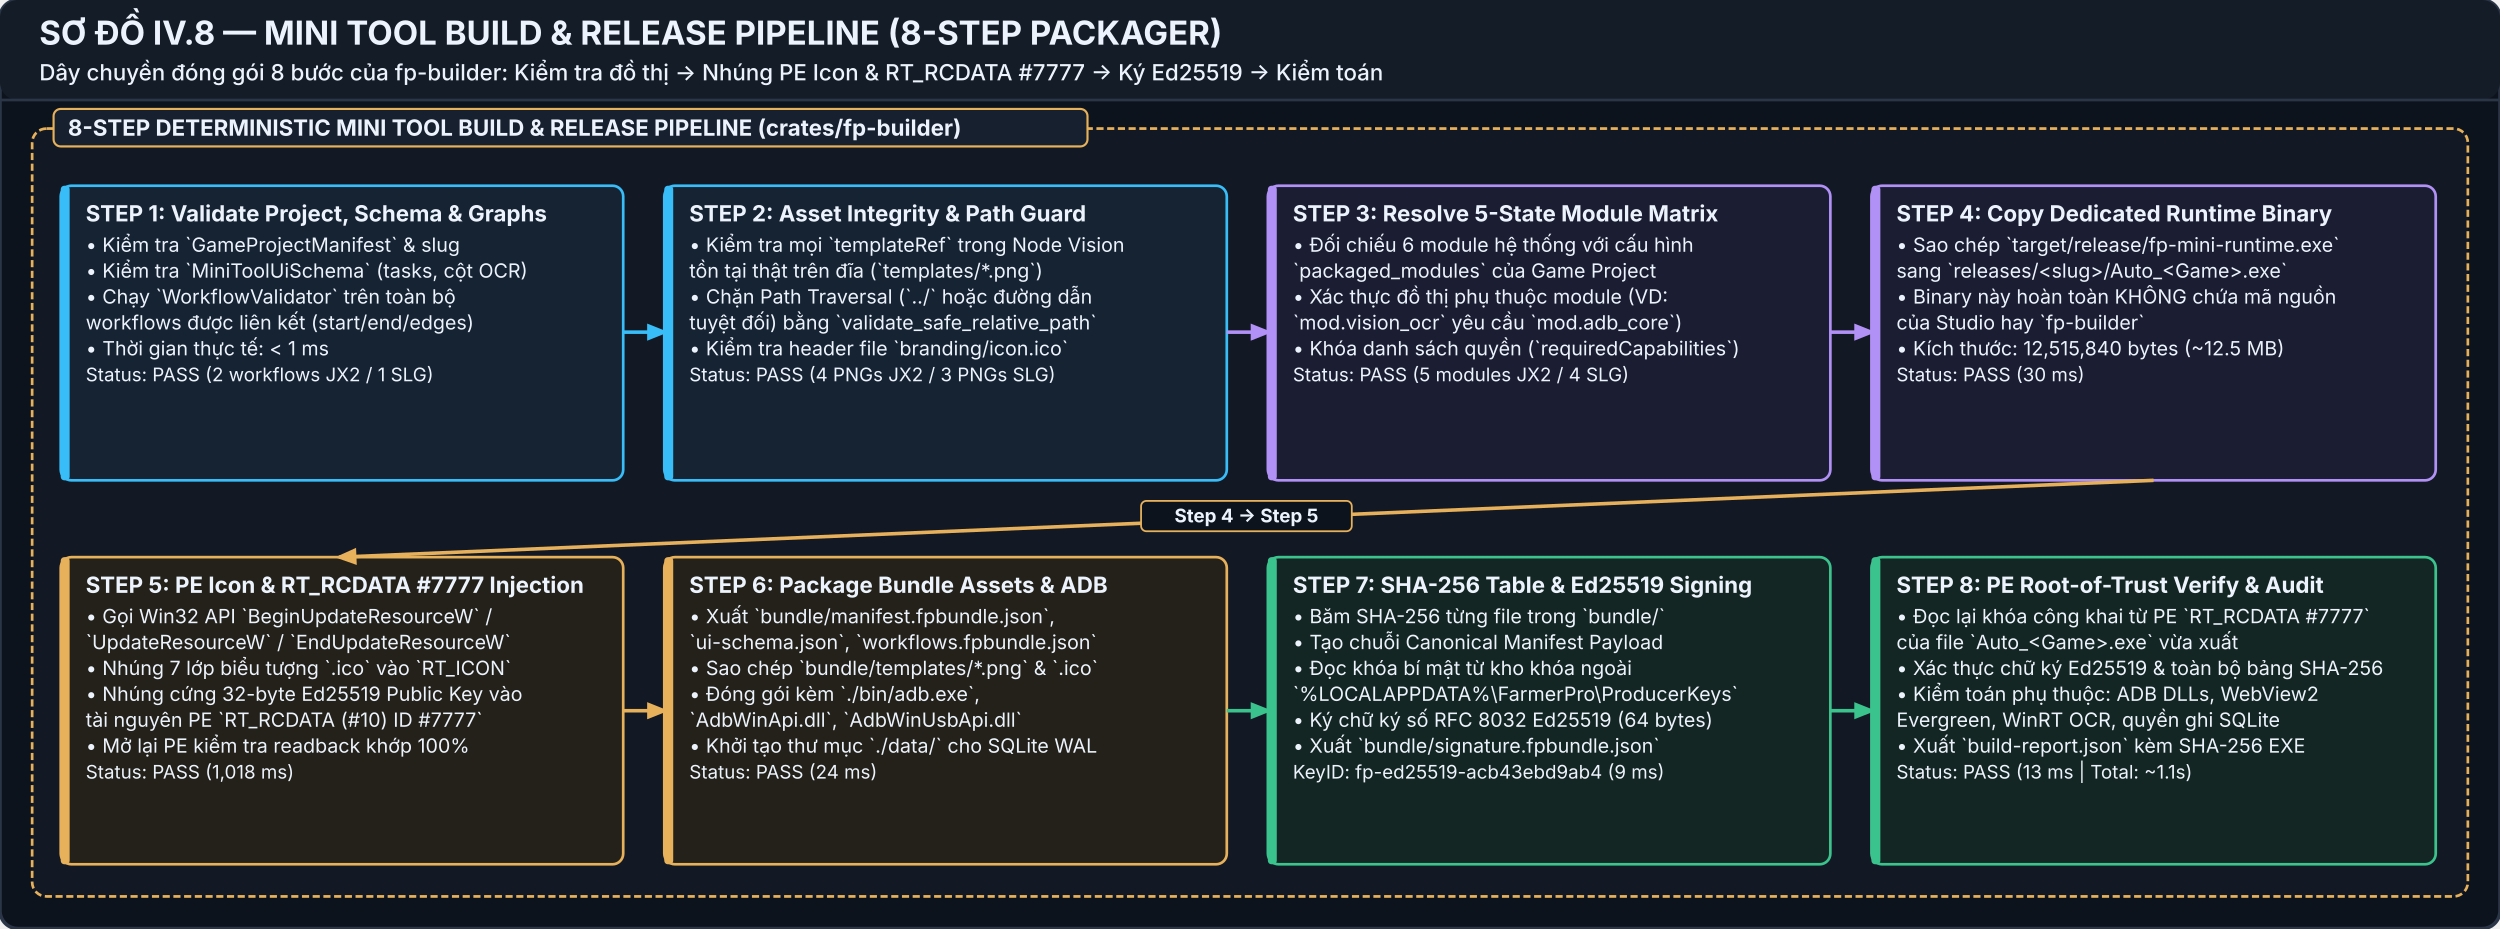
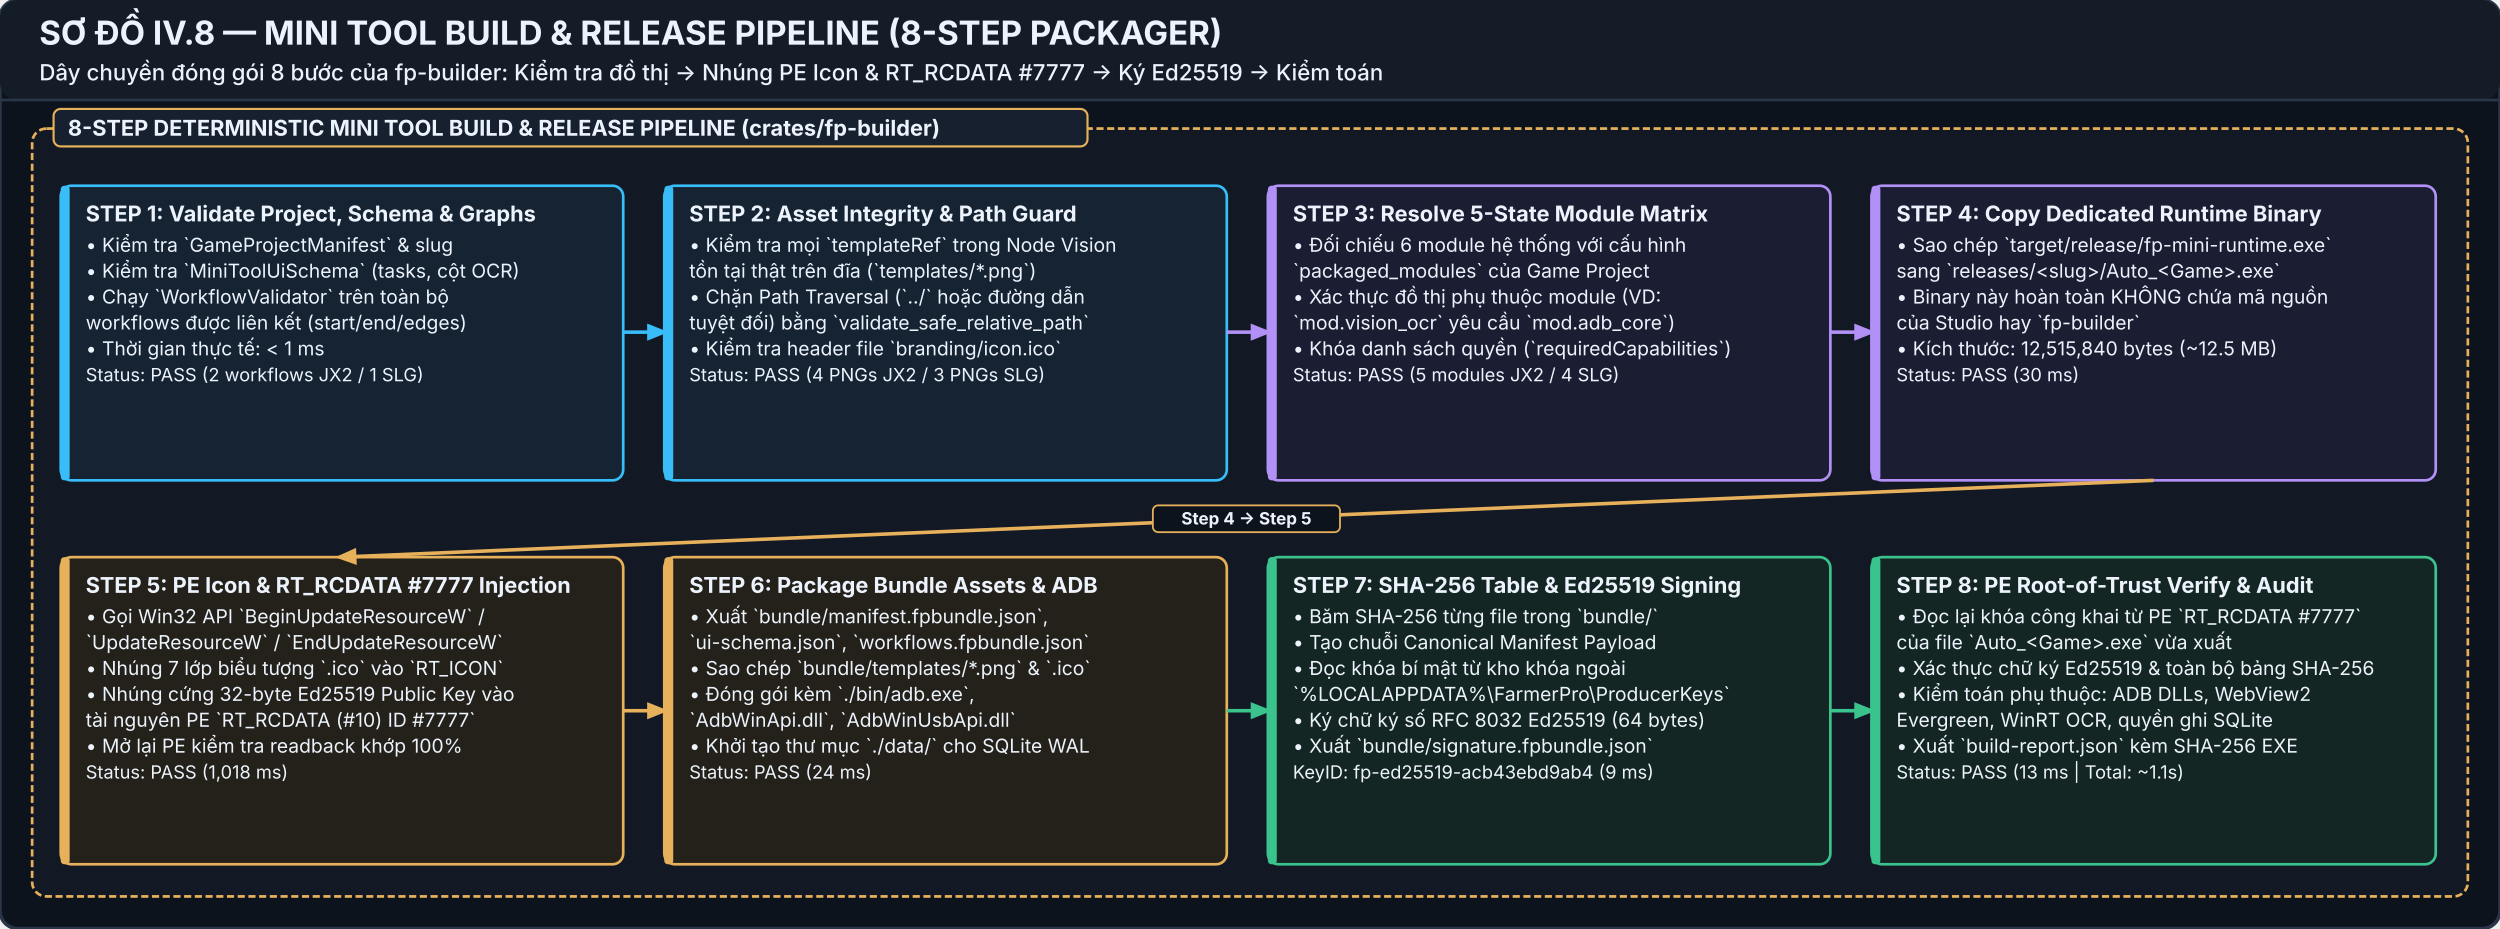
<svg xmlns="http://www.w3.org/2000/svg" viewBox="0 0 1400 520" width="1400" height="520">
  <defs>
    <style>
      text { font-family: 'Segoe UI', Inter, Roboto, Arial, sans-serif; fill: #EDF3FC; }
      .mono { font-family: Consolas, 'Courier New', monospace; }
      .title { font-size: 20px; font-weight: 700; fill: #FFFFFF; }
      .subtitle { font-size: 12.5px; font-weight: 500; fill: #8FA2BC; }
      .zone-title { font-size: 13.5px; font-weight: 700; letter-spacing: 0.4px; }
      .box-title { font-size: 13px; font-weight: 700; fill: #FFFFFF; }
      .box-sub { font-size: 11px; font-weight: 400; fill: #A9B8CC; }
      .box-code { font-family: Consolas, monospace; font-size: 10.5px; fill: #38BDF8; }
      .badge { font-size: 10px; font-weight: 700; }
-       .edge-label { font-size: 10.5px; font-weight: 600; fill: #38BDF8; }
+       .edge-label { font-size: 10px; font-weight: 600; fill: #38BDF8; }
    </style>
    <marker id="arrow-blue" viewBox="0 0 10 10" refX="8" refY="5" markerWidth="6" markerHeight="6" orient="auto-start-reverse">
      <path d="M 0 1 L 10 5 L 0 9 z" fill="#38BDF8" />
    </marker>
    <marker id="arrow-green" viewBox="0 0 10 10" refX="8" refY="5" markerWidth="6" markerHeight="6" orient="auto-start-reverse">
      <path d="M 0 1 L 10 5 L 0 9 z" fill="#3BC38D" />
    </marker>
    <marker id="arrow-amber" viewBox="0 0 10 10" refX="8" refY="5" markerWidth="6" markerHeight="6" orient="auto-start-reverse">
      <path d="M 0 1 L 10 5 L 0 9 z" fill="#E7B15B" />
    </marker>
    <marker id="arrow-red" viewBox="0 0 10 10" refX="8" refY="5" markerWidth="6" markerHeight="6" orient="auto-start-reverse">
      <path d="M 0 1 L 10 5 L 0 9 z" fill="#F27883" />
    </marker>
    <marker id="arrow-purple" viewBox="0 0 10 10" refX="8" refY="5" markerWidth="6" markerHeight="6" orient="auto-start-reverse">
      <path d="M 0 1 L 10 5 L 0 9 z" fill="#B291F7" />
    </marker>
  </defs>
  <rect x="0" y="0" width="1400" height="520" rx="10" fill="#0D131D" stroke="#2A3647" stroke-width="2" />
  <rect x="0" y="0" width="1400" height="56" rx="10" fill="#141C28" />
  <line x1="0" y1="56" x2="1400" y2="56" stroke="#2A3647" stroke-width="1.5" />
  <text x="22" y="25" fill="#FFFFFF" font-family="Segoe UI, Inter, Arial, sans-serif" font-size="18.5" font-weight="700">SƠ ĐỒ IV.8 — MINI TOOL BUILD &amp; RELEASE PIPELINE (8-STEP PACKAGER)</text>
  <text x="22" y="45" fill="#9FB2CC" font-family="Segoe UI, Inter, Arial, sans-serif" font-size="12.5" font-weight="500">Dây chuyền đóng gói 8 bước của fp-builder: Kiểm tra đồ thị -&gt; Nhúng PE Icon &amp; RT_RCDATA #7777 -&gt; Ký Ed25519 -&gt; Kiểm toán</text>
  <rect x="18" y="72" width="1364" height="430" rx="8" fill="#131924" stroke="#E7B15B" stroke-width="1.5" stroke-dasharray="4,2" />
  <rect x="30" y="61" width="579" height="21" rx="4" fill="#16202F" stroke="#E7B15B" stroke-width="1.2" />
-   <text x="38" y="76" fill="#E7B15B" font-family="Segoe UI, Inter, Arial, sans-serif" font-size="12.5" font-weight="700">8-STEP DETERMINISTIC MINI TOOL BUILD &amp; RELEASE PIPELINE (crates/fp-builder)</text>
+   <text x="38" y="76" fill="#E7B15B" font-family="Segoe UI, Inter, Arial, sans-serif" font-size="12.2" font-weight="700">8-STEP DETERMINISTIC MINI TOOL BUILD &amp; RELEASE PIPELINE (crates/fp-builder)</text>
  <rect x="34" y="104" width="315" height="165" rx="6" fill="#152333" stroke="#38BDF8" stroke-width="1.5" />
  <rect x="34" y="104" width="5" height="165" rx="2" fill="#38BDF8" />
-   <text x="48" y="124" fill="#FFFFFF" font-family="Segoe UI, Inter, Arial, sans-serif" font-size="12.5" font-weight="700">STEP 1: Validate Project, Schema &amp; Graphs</text>
-   <text x="48" y="141" fill="#CAD5E2" font-family="Segoe UI, Inter, Arial, sans-serif" font-size="11">• Kiểm tra `GameProjectManifest` &amp; slug</text>
-   <text x="48" y="155.5" fill="#CAD5E2" font-family="Segoe UI, Inter, Arial, sans-serif" font-size="11">• Kiểm tra `MiniToolUiSchema` (tasks, cột OCR)</text>
-   <text x="48" y="170.0" fill="#CAD5E2" font-family="Segoe UI, Inter, Arial, sans-serif" font-size="11">• Chạy `WorkflowValidator` trên toàn bộ</text>
-   <text x="48" y="184.5" fill="#CAD5E2" font-family="Segoe UI, Inter, Arial, sans-serif" font-size="11">  workflows được liên kết (start/end/edges)</text>
-   <text x="48" y="199.0" fill="#CAD5E2" font-family="Segoe UI, Inter, Arial, sans-serif" font-size="11">• Thời gian thực tế: &lt; 1 ms</text>
-   <text x="48" y="213.5" fill="#38BDF8" font-family="Consolas, monospace" font-size="10.5">Status: PASS (2 workflows JX2 / 1 SLG)</text>
+   <text x="48" y="124" fill="#FFFFFF" font-family="Segoe UI, Inter, Arial, sans-serif" font-size="12.2" font-weight="700">STEP 1: Validate Project, Schema &amp; Graphs</text>
+   <text x="48" y="141" fill="#CAD5E2" font-family="Segoe UI, Inter, Arial, sans-serif" font-size="10.8">• Kiểm tra `GameProjectManifest` &amp; slug</text>
+   <text x="48" y="155.5" fill="#CAD5E2" font-family="Segoe UI, Inter, Arial, sans-serif" font-size="10.8">• Kiểm tra `MiniToolUiSchema` (tasks, cột OCR)</text>
+   <text x="48" y="170.0" fill="#CAD5E2" font-family="Segoe UI, Inter, Arial, sans-serif" font-size="10.8">• Chạy `WorkflowValidator` trên toàn bộ</text>
+   <text x="48" y="184.5" fill="#CAD5E2" font-family="Segoe UI, Inter, Arial, sans-serif" font-size="10.8">  workflows được liên kết (start/end/edges)</text>
+   <text x="48" y="199.0" fill="#CAD5E2" font-family="Segoe UI, Inter, Arial, sans-serif" font-size="10.8">• Thời gian thực tế: &lt; 1 ms</text>
+   <text x="48" y="213.5" fill="#38BDF8" font-family="Consolas, monospace" font-size="10.2">Status: PASS (2 workflows JX2 / 1 SLG)</text>
  <rect x="372" y="104" width="315" height="165" rx="6" fill="#152333" stroke="#38BDF8" stroke-width="1.5" />
  <rect x="372" y="104" width="5" height="165" rx="2" fill="#38BDF8" />
-   <text x="386" y="124" fill="#FFFFFF" font-family="Segoe UI, Inter, Arial, sans-serif" font-size="12.5" font-weight="700">STEP 2: Asset Integrity &amp; Path Guard</text>
-   <text x="386" y="141" fill="#CAD5E2" font-family="Segoe UI, Inter, Arial, sans-serif" font-size="11">• Kiểm tra mọi `templateRef` trong Node Vision</text>
-   <text x="386" y="155.5" fill="#CAD5E2" font-family="Segoe UI, Inter, Arial, sans-serif" font-size="11">  tồn tại thật trên đĩa (`templates/*.png`)</text>
-   <text x="386" y="170.0" fill="#CAD5E2" font-family="Segoe UI, Inter, Arial, sans-serif" font-size="11">• Chặn Path Traversal (`../` hoặc đường dẫn</text>
-   <text x="386" y="184.5" fill="#CAD5E2" font-family="Segoe UI, Inter, Arial, sans-serif" font-size="11">  tuyệt đối) bằng `validate_safe_relative_path`</text>
-   <text x="386" y="199.0" fill="#CAD5E2" font-family="Segoe UI, Inter, Arial, sans-serif" font-size="11">• Kiểm tra header file `branding/icon.ico`</text>
-   <text x="386" y="213.5" fill="#38BDF8" font-family="Consolas, monospace" font-size="10.5">Status: PASS (4 PNGs JX2 / 3 PNGs SLG)</text>
+   <text x="386" y="124" fill="#FFFFFF" font-family="Segoe UI, Inter, Arial, sans-serif" font-size="12.2" font-weight="700">STEP 2: Asset Integrity &amp; Path Guard</text>
+   <text x="386" y="141" fill="#CAD5E2" font-family="Segoe UI, Inter, Arial, sans-serif" font-size="10.8">• Kiểm tra mọi `templateRef` trong Node Vision</text>
+   <text x="386" y="155.5" fill="#CAD5E2" font-family="Segoe UI, Inter, Arial, sans-serif" font-size="10.8">  tồn tại thật trên đĩa (`templates/*.png`)</text>
+   <text x="386" y="170.0" fill="#CAD5E2" font-family="Segoe UI, Inter, Arial, sans-serif" font-size="10.8">• Chặn Path Traversal (`../` hoặc đường dẫn</text>
+   <text x="386" y="184.5" fill="#CAD5E2" font-family="Segoe UI, Inter, Arial, sans-serif" font-size="10.8">  tuyệt đối) bằng `validate_safe_relative_path`</text>
+   <text x="386" y="199.0" fill="#CAD5E2" font-family="Segoe UI, Inter, Arial, sans-serif" font-size="10.8">• Kiểm tra header file `branding/icon.ico`</text>
+   <text x="386" y="213.5" fill="#38BDF8" font-family="Consolas, monospace" font-size="10.2">Status: PASS (4 PNGs JX2 / 3 PNGs SLG)</text>
  <rect x="710" y="104" width="315" height="165" rx="6" fill="#1B1E32" stroke="#B291F7" stroke-width="1.5" />
  <rect x="710" y="104" width="5" height="165" rx="2" fill="#B291F7" />
-   <text x="724" y="124" fill="#FFFFFF" font-family="Segoe UI, Inter, Arial, sans-serif" font-size="12.5" font-weight="700">STEP 3: Resolve 5-State Module Matrix</text>
-   <text x="724" y="141" fill="#CAD5E2" font-family="Segoe UI, Inter, Arial, sans-serif" font-size="11">• Đối chiếu 6 module hệ thống với cấu hình</text>
-   <text x="724" y="155.5" fill="#CAD5E2" font-family="Segoe UI, Inter, Arial, sans-serif" font-size="11">  `packaged_modules` của Game Project</text>
-   <text x="724" y="170.0" fill="#CAD5E2" font-family="Segoe UI, Inter, Arial, sans-serif" font-size="11">• Xác thực đồ thị phụ thuộc module (VD:</text>
-   <text x="724" y="184.5" fill="#CAD5E2" font-family="Segoe UI, Inter, Arial, sans-serif" font-size="11">  `mod.vision_ocr` yêu cầu `mod.adb_core`)</text>
-   <text x="724" y="199.0" fill="#CAD5E2" font-family="Segoe UI, Inter, Arial, sans-serif" font-size="11">• Khóa danh sách quyền (`requiredCapabilities`)</text>
-   <text x="724" y="213.5" fill="#38BDF8" font-family="Consolas, monospace" font-size="10.5">Status: PASS (5 modules JX2 / 4 SLG)</text>
+   <text x="724" y="124" fill="#FFFFFF" font-family="Segoe UI, Inter, Arial, sans-serif" font-size="12.2" font-weight="700">STEP 3: Resolve 5-State Module Matrix</text>
+   <text x="724" y="141" fill="#CAD5E2" font-family="Segoe UI, Inter, Arial, sans-serif" font-size="10.8">• Đối chiếu 6 module hệ thống với cấu hình</text>
+   <text x="724" y="155.5" fill="#CAD5E2" font-family="Segoe UI, Inter, Arial, sans-serif" font-size="10.8">  `packaged_modules` của Game Project</text>
+   <text x="724" y="170.0" fill="#CAD5E2" font-family="Segoe UI, Inter, Arial, sans-serif" font-size="10.8">• Xác thực đồ thị phụ thuộc module (VD:</text>
+   <text x="724" y="184.5" fill="#CAD5E2" font-family="Segoe UI, Inter, Arial, sans-serif" font-size="10.8">  `mod.vision_ocr` yêu cầu `mod.adb_core`)</text>
+   <text x="724" y="199.0" fill="#CAD5E2" font-family="Segoe UI, Inter, Arial, sans-serif" font-size="10.8">• Khóa danh sách quyền (`requiredCapabilities`)</text>
+   <text x="724" y="213.5" fill="#38BDF8" font-family="Consolas, monospace" font-size="10.2">Status: PASS (5 modules JX2 / 4 SLG)</text>
  <rect x="1048" y="104" width="316" height="165" rx="6" fill="#1B1E32" stroke="#B291F7" stroke-width="1.5" />
  <rect x="1048" y="104" width="5" height="165" rx="2" fill="#B291F7" />
-   <text x="1062" y="124" fill="#FFFFFF" font-family="Segoe UI, Inter, Arial, sans-serif" font-size="12.5" font-weight="700">STEP 4: Copy Dedicated Runtime Binary</text>
-   <text x="1062" y="141" fill="#CAD5E2" font-family="Segoe UI, Inter, Arial, sans-serif" font-size="11">• Sao chép `target/release/fp-mini-runtime.exe`</text>
-   <text x="1062" y="155.5" fill="#CAD5E2" font-family="Segoe UI, Inter, Arial, sans-serif" font-size="11">  sang `releases/&lt;slug&gt;/Auto_&lt;Game&gt;.exe`</text>
-   <text x="1062" y="170.0" fill="#CAD5E2" font-family="Segoe UI, Inter, Arial, sans-serif" font-size="11">• Binary này hoàn toàn KHÔNG chứa mã nguồn</text>
-   <text x="1062" y="184.5" fill="#CAD5E2" font-family="Segoe UI, Inter, Arial, sans-serif" font-size="11">  của Studio hay `fp-builder`</text>
-   <text x="1062" y="199.0" fill="#CAD5E2" font-family="Segoe UI, Inter, Arial, sans-serif" font-size="11">• Kích thước: 12,515,840 bytes (~12.5 MB)</text>
-   <text x="1062" y="213.5" fill="#38BDF8" font-family="Consolas, monospace" font-size="10.5">Status: PASS (30 ms)</text>
+   <text x="1062" y="124" fill="#FFFFFF" font-family="Segoe UI, Inter, Arial, sans-serif" font-size="12.2" font-weight="700">STEP 4: Copy Dedicated Runtime Binary</text>
+   <text x="1062" y="141" fill="#CAD5E2" font-family="Segoe UI, Inter, Arial, sans-serif" font-size="10.8">• Sao chép `target/release/fp-mini-runtime.exe`</text>
+   <text x="1062" y="155.5" fill="#CAD5E2" font-family="Segoe UI, Inter, Arial, sans-serif" font-size="10.8">  sang `releases/&lt;slug&gt;/Auto_&lt;Game&gt;.exe`</text>
+   <text x="1062" y="170.0" fill="#CAD5E2" font-family="Segoe UI, Inter, Arial, sans-serif" font-size="10.8">• Binary này hoàn toàn KHÔNG chứa mã nguồn</text>
+   <text x="1062" y="184.5" fill="#CAD5E2" font-family="Segoe UI, Inter, Arial, sans-serif" font-size="10.8">  của Studio hay `fp-builder`</text>
+   <text x="1062" y="199.0" fill="#CAD5E2" font-family="Segoe UI, Inter, Arial, sans-serif" font-size="10.8">• Kích thước: 12,515,840 bytes (~12.5 MB)</text>
+   <text x="1062" y="213.5" fill="#38BDF8" font-family="Consolas, monospace" font-size="10.2">Status: PASS (30 ms)</text>
  <rect x="34" y="312" width="315" height="172" rx="6" fill="#23211A" stroke="#E7B15B" stroke-width="1.5" />
  <rect x="34" y="312" width="5" height="172" rx="2" fill="#E7B15B" />
-   <text x="48" y="332" fill="#FFFFFF" font-family="Segoe UI, Inter, Arial, sans-serif" font-size="12.5" font-weight="700">STEP 5: PE Icon &amp; RT_RCDATA #7777 Injection</text>
-   <text x="48" y="349" fill="#CAD5E2" font-family="Segoe UI, Inter, Arial, sans-serif" font-size="11">• Gọi Win32 API `BeginUpdateResourceW` /</text>
-   <text x="48" y="363.5" fill="#CAD5E2" font-family="Segoe UI, Inter, Arial, sans-serif" font-size="11">  `UpdateResourceW` / `EndUpdateResourceW`</text>
-   <text x="48" y="378.0" fill="#CAD5E2" font-family="Segoe UI, Inter, Arial, sans-serif" font-size="11">• Nhúng 7 lớp biểu tượng `.ico` vào `RT_ICON`</text>
-   <text x="48" y="392.5" fill="#CAD5E2" font-family="Segoe UI, Inter, Arial, sans-serif" font-size="11">• Nhúng cứng 32-byte Ed25519 Public Key vào</text>
-   <text x="48" y="407.0" fill="#CAD5E2" font-family="Segoe UI, Inter, Arial, sans-serif" font-size="11">  tài nguyên PE `RT_RCDATA (#10) ID #7777`</text>
-   <text x="48" y="421.5" fill="#CAD5E2" font-family="Segoe UI, Inter, Arial, sans-serif" font-size="11">• Mở lại PE kiểm tra readback khớp 100%</text>
-   <text x="48" y="436.0" fill="#38BDF8" font-family="Consolas, monospace" font-size="10.5">Status: PASS (1,018 ms)</text>
+   <text x="48" y="332" fill="#FFFFFF" font-family="Segoe UI, Inter, Arial, sans-serif" font-size="12.17" font-weight="700">STEP 5: PE Icon &amp; RT_RCDATA #7777 Injection</text>
+   <text x="48" y="349" fill="#CAD5E2" font-family="Segoe UI, Inter, Arial, sans-serif" font-size="10.8">• Gọi Win32 API `BeginUpdateResourceW` /</text>
+   <text x="48" y="363.5" fill="#CAD5E2" font-family="Segoe UI, Inter, Arial, sans-serif" font-size="10.8">  `UpdateResourceW` / `EndUpdateResourceW`</text>
+   <text x="48" y="378.0" fill="#CAD5E2" font-family="Segoe UI, Inter, Arial, sans-serif" font-size="10.8">• Nhúng 7 lớp biểu tượng `.ico` vào `RT_ICON`</text>
+   <text x="48" y="392.5" fill="#CAD5E2" font-family="Segoe UI, Inter, Arial, sans-serif" font-size="10.8">• Nhúng cứng 32-byte Ed25519 Public Key vào</text>
+   <text x="48" y="407.0" fill="#CAD5E2" font-family="Segoe UI, Inter, Arial, sans-serif" font-size="10.8">  tài nguyên PE `RT_RCDATA (#10) ID #7777`</text>
+   <text x="48" y="421.5" fill="#CAD5E2" font-family="Segoe UI, Inter, Arial, sans-serif" font-size="10.8">• Mở lại PE kiểm tra readback khớp 100%</text>
+   <text x="48" y="436.0" fill="#38BDF8" font-family="Consolas, monospace" font-size="10.2">Status: PASS (1,018 ms)</text>
  <rect x="372" y="312" width="315" height="172" rx="6" fill="#23211A" stroke="#E7B15B" stroke-width="1.5" />
  <rect x="372" y="312" width="5" height="172" rx="2" fill="#E7B15B" />
-   <text x="386" y="332" fill="#FFFFFF" font-family="Segoe UI, Inter, Arial, sans-serif" font-size="12.5" font-weight="700">STEP 6: Package Bundle Assets &amp; ADB</text>
-   <text x="386" y="349" fill="#CAD5E2" font-family="Segoe UI, Inter, Arial, sans-serif" font-size="11">• Xuất `bundle/manifest.fpbundle.json`,</text>
-   <text x="386" y="363.5" fill="#CAD5E2" font-family="Segoe UI, Inter, Arial, sans-serif" font-size="11">  `ui-schema.json`, `workflows.fpbundle.json`</text>
-   <text x="386" y="378.0" fill="#CAD5E2" font-family="Segoe UI, Inter, Arial, sans-serif" font-size="11">• Sao chép `bundle/templates/*.png` &amp; `.ico`</text>
-   <text x="386" y="392.5" fill="#CAD5E2" font-family="Segoe UI, Inter, Arial, sans-serif" font-size="11">• Đóng gói kèm `./bin/adb.exe`,</text>
-   <text x="386" y="407.0" fill="#CAD5E2" font-family="Segoe UI, Inter, Arial, sans-serif" font-size="11">  `AdbWinApi.dll`, `AdbWinUsbApi.dll`</text>
-   <text x="386" y="421.5" fill="#CAD5E2" font-family="Segoe UI, Inter, Arial, sans-serif" font-size="11">• Khởi tạo thư mục `./data/` cho SQLite WAL</text>
-   <text x="386" y="436.0" fill="#38BDF8" font-family="Consolas, monospace" font-size="10.5">Status: PASS (24 ms)</text>
+   <text x="386" y="332" fill="#FFFFFF" font-family="Segoe UI, Inter, Arial, sans-serif" font-size="12.2" font-weight="700">STEP 6: Package Bundle Assets &amp; ADB</text>
+   <text x="386" y="349" fill="#CAD5E2" font-family="Segoe UI, Inter, Arial, sans-serif" font-size="10.8">• Xuất `bundle/manifest.fpbundle.json`,</text>
+   <text x="386" y="363.5" fill="#CAD5E2" font-family="Segoe UI, Inter, Arial, sans-serif" font-size="10.8">  `ui-schema.json`, `workflows.fpbundle.json`</text>
+   <text x="386" y="378.0" fill="#CAD5E2" font-family="Segoe UI, Inter, Arial, sans-serif" font-size="10.8">• Sao chép `bundle/templates/*.png` &amp; `.ico`</text>
+   <text x="386" y="392.5" fill="#CAD5E2" font-family="Segoe UI, Inter, Arial, sans-serif" font-size="10.8">• Đóng gói kèm `./bin/adb.exe`,</text>
+   <text x="386" y="407.0" fill="#CAD5E2" font-family="Segoe UI, Inter, Arial, sans-serif" font-size="10.8">  `AdbWinApi.dll`, `AdbWinUsbApi.dll`</text>
+   <text x="386" y="421.5" fill="#CAD5E2" font-family="Segoe UI, Inter, Arial, sans-serif" font-size="10.8">• Khởi tạo thư mục `./data/` cho SQLite WAL</text>
+   <text x="386" y="436.0" fill="#38BDF8" font-family="Consolas, monospace" font-size="10.2">Status: PASS (24 ms)</text>
  <rect x="710" y="312" width="315" height="172" rx="6" fill="#142624" stroke="#3BC38D" stroke-width="1.5" />
  <rect x="710" y="312" width="5" height="172" rx="2" fill="#3BC38D" />
-   <text x="724" y="332" fill="#FFFFFF" font-family="Segoe UI, Inter, Arial, sans-serif" font-size="12.5" font-weight="700">STEP 7: SHA-256 Table &amp; Ed25519 Signing</text>
-   <text x="724" y="349" fill="#CAD5E2" font-family="Segoe UI, Inter, Arial, sans-serif" font-size="11">• Băm SHA-256 từng file trong `bundle/`</text>
-   <text x="724" y="363.5" fill="#CAD5E2" font-family="Segoe UI, Inter, Arial, sans-serif" font-size="11">• Tạo chuỗi Canonical Manifest Payload</text>
-   <text x="724" y="378.0" fill="#CAD5E2" font-family="Segoe UI, Inter, Arial, sans-serif" font-size="11">• Đọc khóa bí mật từ kho khóa ngoài</text>
-   <text x="724" y="392.5" fill="#CAD5E2" font-family="Segoe UI, Inter, Arial, sans-serif" font-size="11">  `%LOCALAPPDATA%\FarmerPro\ProducerKeys`</text>
-   <text x="724" y="407.0" fill="#CAD5E2" font-family="Segoe UI, Inter, Arial, sans-serif" font-size="11">• Ký chữ ký số RFC 8032 Ed25519 (64 bytes)</text>
-   <text x="724" y="421.5" fill="#CAD5E2" font-family="Segoe UI, Inter, Arial, sans-serif" font-size="11">• Xuất `bundle/signature.fpbundle.json`</text>
-   <text x="724" y="436.0" fill="#38BDF8" font-family="Consolas, monospace" font-size="10.5">KeyID: fp-ed25519-acb43ebd9ab4 (9 ms)</text>
+   <text x="724" y="332" fill="#FFFFFF" font-family="Segoe UI, Inter, Arial, sans-serif" font-size="12.2" font-weight="700">STEP 7: SHA-256 Table &amp; Ed25519 Signing</text>
+   <text x="724" y="349" fill="#CAD5E2" font-family="Segoe UI, Inter, Arial, sans-serif" font-size="10.8">• Băm SHA-256 từng file trong `bundle/`</text>
+   <text x="724" y="363.5" fill="#CAD5E2" font-family="Segoe UI, Inter, Arial, sans-serif" font-size="10.8">• Tạo chuỗi Canonical Manifest Payload</text>
+   <text x="724" y="378.0" fill="#CAD5E2" font-family="Segoe UI, Inter, Arial, sans-serif" font-size="10.8">• Đọc khóa bí mật từ kho khóa ngoài</text>
+   <text x="724" y="392.5" fill="#CAD5E2" font-family="Segoe UI, Inter, Arial, sans-serif" font-size="10.8">  `%LOCALAPPDATA%\FarmerPro\ProducerKeys`</text>
+   <text x="724" y="407.0" fill="#CAD5E2" font-family="Segoe UI, Inter, Arial, sans-serif" font-size="10.8">• Ký chữ ký số RFC 8032 Ed25519 (64 bytes)</text>
+   <text x="724" y="421.5" fill="#CAD5E2" font-family="Segoe UI, Inter, Arial, sans-serif" font-size="10.8">• Xuất `bundle/signature.fpbundle.json`</text>
+   <text x="724" y="436.0" fill="#38BDF8" font-family="Consolas, monospace" font-size="10.2">KeyID: fp-ed25519-acb43ebd9ab4 (9 ms)</text>
  <rect x="1048" y="312" width="316" height="172" rx="6" fill="#142624" stroke="#3BC38D" stroke-width="1.5" />
  <rect x="1048" y="312" width="5" height="172" rx="2" fill="#3BC38D" />
-   <text x="1062" y="332" fill="#FFFFFF" font-family="Segoe UI, Inter, Arial, sans-serif" font-size="12.5" font-weight="700">STEP 8: PE Root-of-Trust Verify &amp; Audit</text>
-   <text x="1062" y="349" fill="#CAD5E2" font-family="Segoe UI, Inter, Arial, sans-serif" font-size="11">• Đọc lại khóa công khai từ PE `RT_RCDATA #7777`</text>
-   <text x="1062" y="363.5" fill="#CAD5E2" font-family="Segoe UI, Inter, Arial, sans-serif" font-size="11">  của file `Auto_&lt;Game&gt;.exe` vừa xuất</text>
-   <text x="1062" y="378.0" fill="#CAD5E2" font-family="Segoe UI, Inter, Arial, sans-serif" font-size="11">• Xác thực chữ ký Ed25519 &amp; toàn bộ bảng SHA-256</text>
-   <text x="1062" y="392.5" fill="#CAD5E2" font-family="Segoe UI, Inter, Arial, sans-serif" font-size="11">• Kiểm toán phụ thuộc: ADB DLLs, WebView2</text>
-   <text x="1062" y="407.0" fill="#CAD5E2" font-family="Segoe UI, Inter, Arial, sans-serif" font-size="11">  Evergreen, WinRT OCR, quyền ghi SQLite</text>
-   <text x="1062" y="421.5" fill="#CAD5E2" font-family="Segoe UI, Inter, Arial, sans-serif" font-size="11">• Xuất `build-report.json` kèm SHA-256 EXE</text>
-   <text x="1062" y="436.0" fill="#38BDF8" font-family="Consolas, monospace" font-size="10.5">Status: PASS (13 ms | Total: ~1.1s)</text>
+   <text x="1062" y="332" fill="#FFFFFF" font-family="Segoe UI, Inter, Arial, sans-serif" font-size="12.2" font-weight="700">STEP 8: PE Root-of-Trust Verify &amp; Audit</text>
+   <text x="1062" y="349" fill="#CAD5E2" font-family="Segoe UI, Inter, Arial, sans-serif" font-size="10.8">• Đọc lại khóa công khai từ PE `RT_RCDATA #7777`</text>
+   <text x="1062" y="363.5" fill="#CAD5E2" font-family="Segoe UI, Inter, Arial, sans-serif" font-size="10.8">  của file `Auto_&lt;Game&gt;.exe` vừa xuất</text>
+   <text x="1062" y="378.0" fill="#CAD5E2" font-family="Segoe UI, Inter, Arial, sans-serif" font-size="10.8">• Xác thực chữ ký Ed25519 &amp; toàn bộ bảng SHA-256</text>
+   <text x="1062" y="392.5" fill="#CAD5E2" font-family="Segoe UI, Inter, Arial, sans-serif" font-size="10.8">• Kiểm toán phụ thuộc: ADB DLLs, WebView2</text>
+   <text x="1062" y="407.0" fill="#CAD5E2" font-family="Segoe UI, Inter, Arial, sans-serif" font-size="10.8">  Evergreen, WinRT OCR, quyền ghi SQLite</text>
+   <text x="1062" y="421.5" fill="#CAD5E2" font-family="Segoe UI, Inter, Arial, sans-serif" font-size="10.8">• Xuất `build-report.json` kèm SHA-256 EXE</text>
+   <text x="1062" y="436.0" fill="#38BDF8" font-family="Consolas, monospace" font-size="10.2">Status: PASS (13 ms | Total: ~1.1s)</text>
  <line x1="349" y1="186" x2="372" y2="186" stroke="#38BDF8" stroke-width="2" marker-end="url(#arrow-blue)" />
  <line x1="687" y1="186" x2="710" y2="186" stroke="#B291F7" stroke-width="2" marker-end="url(#arrow-purple)" />
  <line x1="1025" y1="186" x2="1048" y2="186" stroke="#B291F7" stroke-width="2" marker-end="url(#arrow-purple)" />
  <line x1="1206" y1="269" x2="190" y2="312" stroke="#E7B15B" stroke-width="2" marker-end="url(#arrow-amber)" />
-   <rect x="639.0" y="280.5" width="118.0" height="17" rx="3" fill="#0D131D" stroke="#E7B15B" stroke-width="1" />
-   <text x="698.0" y="292.5" text-anchor="middle" fill="#E7B15B" font-family="Segoe UI, Inter, Arial, sans-serif" font-size="10.5" font-weight="700">Step 4 -&gt; Step 5</text>
+   <rect x="645.6" y="283.0" width="104.8" height="15.0" rx="3" fill="#0D131D" stroke="#E7B15B" stroke-width="1" />
+   <text x="698.0" y="293.7" text-anchor="middle" fill="#E7B15B" font-family="Segoe UI, Inter, Arial, sans-serif" font-size="9.5" font-weight="700">Step 4 -&gt; Step 5</text>
  <line x1="349" y1="398" x2="372" y2="398" stroke="#E7B15B" stroke-width="2" marker-end="url(#arrow-amber)" />
  <line x1="687" y1="398" x2="710" y2="398" stroke="#3BC38D" stroke-width="2" marker-end="url(#arrow-green)" />
  <line x1="1025" y1="398" x2="1048" y2="398" stroke="#3BC38D" stroke-width="2" marker-end="url(#arrow-green)" />
</svg>
